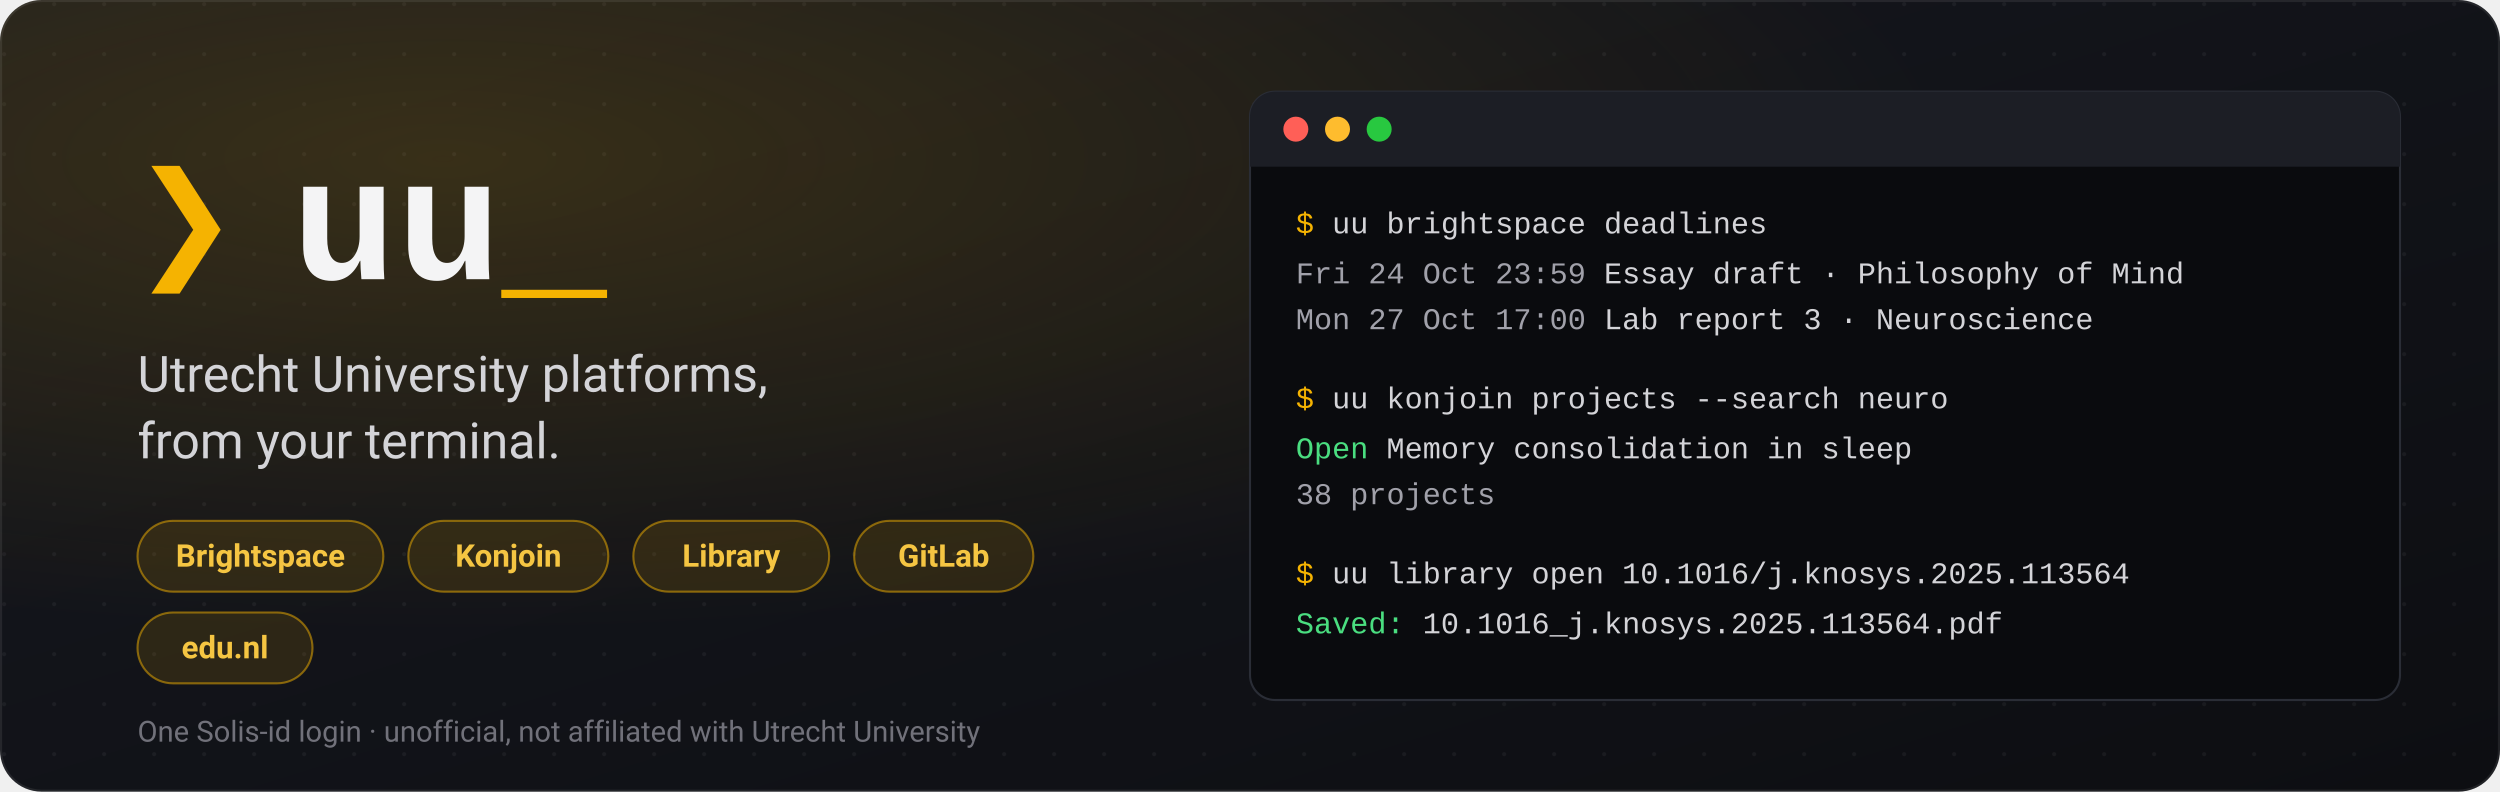
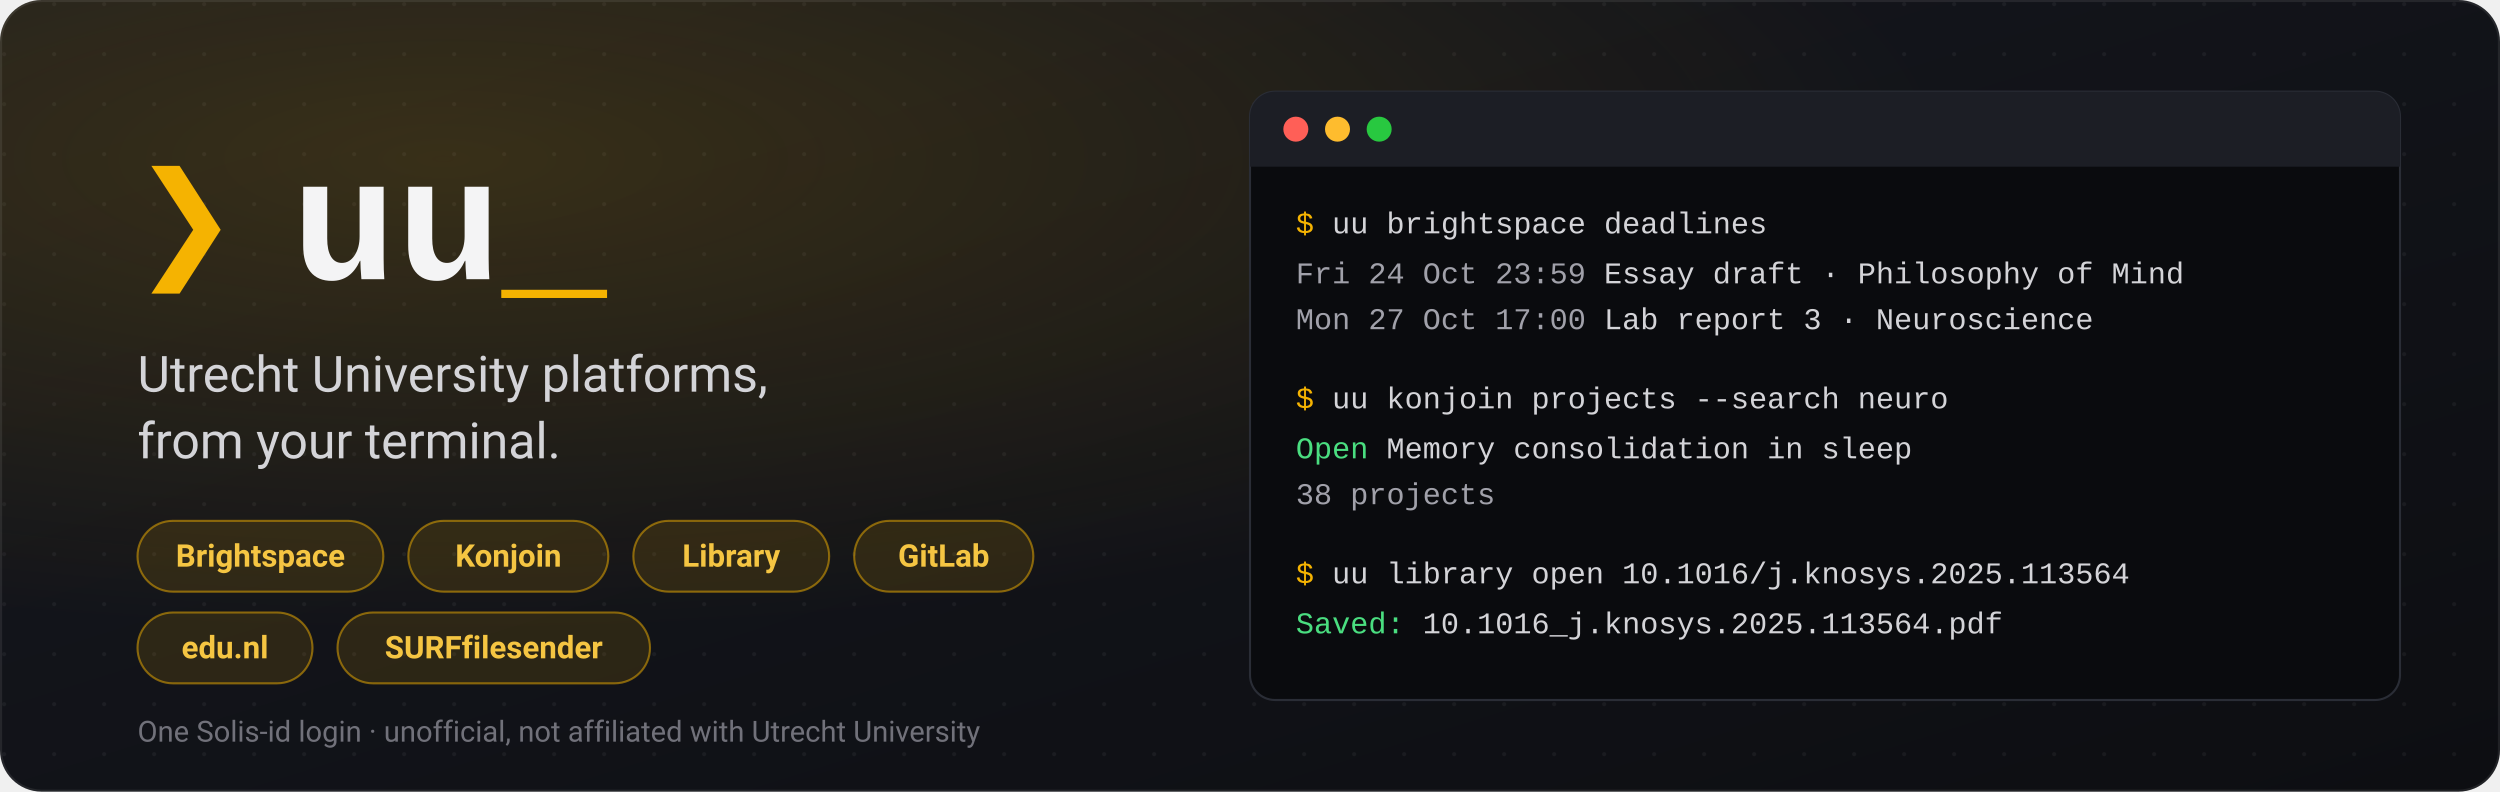
<svg xmlns="http://www.w3.org/2000/svg" width="1200" height="380" viewBox="0 0 1200 380" role="img" aria-labelledby="title desc">
  <defs>
    <linearGradient id="bg" x1="0" y1="0" x2="1" y2="1">
      <stop offset="0" stop-color="#16181f" />
      <stop offset="1" stop-color="#0d0e12" />
    </linearGradient>
    <radialGradient id="glow" cx="0.18" cy="0.2" r="0.6">
      <stop offset="0" stop-color="#f5b301" stop-opacity="0.16" />
      <stop offset="1" stop-color="#f5b301" stop-opacity="0" />
    </radialGradient>
    <pattern id="dots" width="24" height="24" patternUnits="userSpaceOnUse">
      <circle cx="2" cy="2" r="1" fill="#ffffff" fill-opacity="0.05" />
    </pattern>
    <clipPath id="card">
      <rect width="1200" height="380" rx="20" />
    </clipPath>
  </defs>
  <g clip-path="url(#card)">
    <rect width="1200" height="380" fill="url(#bg)" />
    <rect width="1200" height="380" fill="url(#dots)" />
    <rect width="1200" height="380" fill="url(#glow)" />
  </g>
  <rect x="0.5" y="0.5" width="1199" height="379" rx="19.5" fill="none" stroke="#ffffff" stroke-opacity="0.08" />
  <g font-family="ui-monospace, SFMono-Regular, Menlo, Consolas, 'Liberation Mono', monospace">
    <text x="64" y="134" font-size="84" font-weight="700" fill="#f5b301">❯</text>
    <text x="140" y="134" font-size="84" font-weight="700" fill="#f4f4f5">uu<tspan fill="#f5b301">_</tspan>
    </text>
  </g>
  <g font-family="system-ui, -apple-system, 'Segoe UI', Roboto, Helvetica, Arial, sans-serif">
    <text x="66" y="188" font-size="24" fill="#d4d4d8">Utrecht University platforms,</text>
    <text x="66" y="220" font-size="24" fill="#d4d4d8">from your terminal.</text>
    <g font-size="15" font-weight="600">
      <rect x="66" y="250" width="118" height="34" rx="17" fill="#f5b301" fill-opacity="0.12" stroke="#f5b301" stroke-opacity="0.5" />
      <text x="125" y="272" text-anchor="middle" fill="#f5c542">Brightspace</text>
      <rect x="196" y="250" width="96" height="34" rx="17" fill="#f5b301" fill-opacity="0.12" stroke="#f5b301" stroke-opacity="0.5" />
      <text x="244" y="272" text-anchor="middle" fill="#f5c542">Konjoin</text>
      <rect x="304" y="250" width="94" height="34" rx="17" fill="#f5b301" fill-opacity="0.12" stroke="#f5b301" stroke-opacity="0.5" />
      <text x="351" y="272" text-anchor="middle" fill="#f5c542">Library</text>
      <rect x="410" y="250" width="86" height="34" rx="17" fill="#f5b301" fill-opacity="0.12" stroke="#f5b301" stroke-opacity="0.5" />
      <text x="453" y="272" text-anchor="middle" fill="#f5c542">GitLab</text>
      <rect x="66" y="294" width="84" height="34" rx="17" fill="#f5b301" fill-opacity="0.12" stroke="#f5b301" stroke-opacity="0.5" />
      <text x="108" y="316" text-anchor="middle" fill="#f5c542">edu.nl</text>
+       <rect x="162" y="294" width="150" height="34" rx="17" fill="#f5b301" fill-opacity="0.12" stroke="#f5b301" stroke-opacity="0.5" />
+       <text x="237" y="316" text-anchor="middle" fill="#f5c542">SURFfilesender</text>
    </g>
    <text x="66" y="356" font-size="14" fill="#71717a">One Solis-id login · unofficial, not affiliated with Utrecht University</text>
  </g>
  <g transform="translate(600 44)">
    <rect width="552" height="292" rx="12" fill="#0a0b0e" stroke="#2a2d36" />
    <path d="M12 0h528a12 12 0 0 1 12 12v24H0V12A12 12 0 0 1 12 0z" fill="#1c1e25" />
    <circle cx="22" cy="18" r="6" fill="#ff5f57" />
    <circle cx="42" cy="18" r="6" fill="#febc2e" />
    <circle cx="62" cy="18" r="6" fill="#28c840" />
    <g font-family="ui-monospace, SFMono-Regular, Menlo, Consolas, 'Liberation Mono', monospace" font-size="14.5" fill="#d4d4d8">
      <text x="22" y="68">
        <tspan fill="#f5b301">$</tspan> uu brightspace deadlines</text>
      <text x="22" y="92">
        <tspan fill="#a1a1aa">Fri 24 Oct 23:59</tspan>  Essay draft · Philosophy of Mind</text>
      <text x="22" y="114">
        <tspan fill="#a1a1aa">Mon 27 Oct 17:00</tspan>  Lab report 3 · Neuroscience</text>
      <text x="22" y="152">
        <tspan fill="#f5b301">$</tspan> uu konjoin projects --search neuro</text>
      <text x="22" y="176">
        <tspan fill="#4ade80">Open</tspan>     Memory consolidation in sleep</text>
      <text x="22" y="198">
        <tspan fill="#a1a1aa">38 projects</tspan>
      </text>
      <text x="22" y="236">
        <tspan fill="#f5b301">$</tspan> uu library open 10.1016/j.knosys.2025.113564</text>
      <text x="22" y="260">
        <tspan fill="#4ade80">Saved:</tspan> 10.1016_j.knosys.2025.113564.pdf</text>
    </g>
  </g>
</svg>
